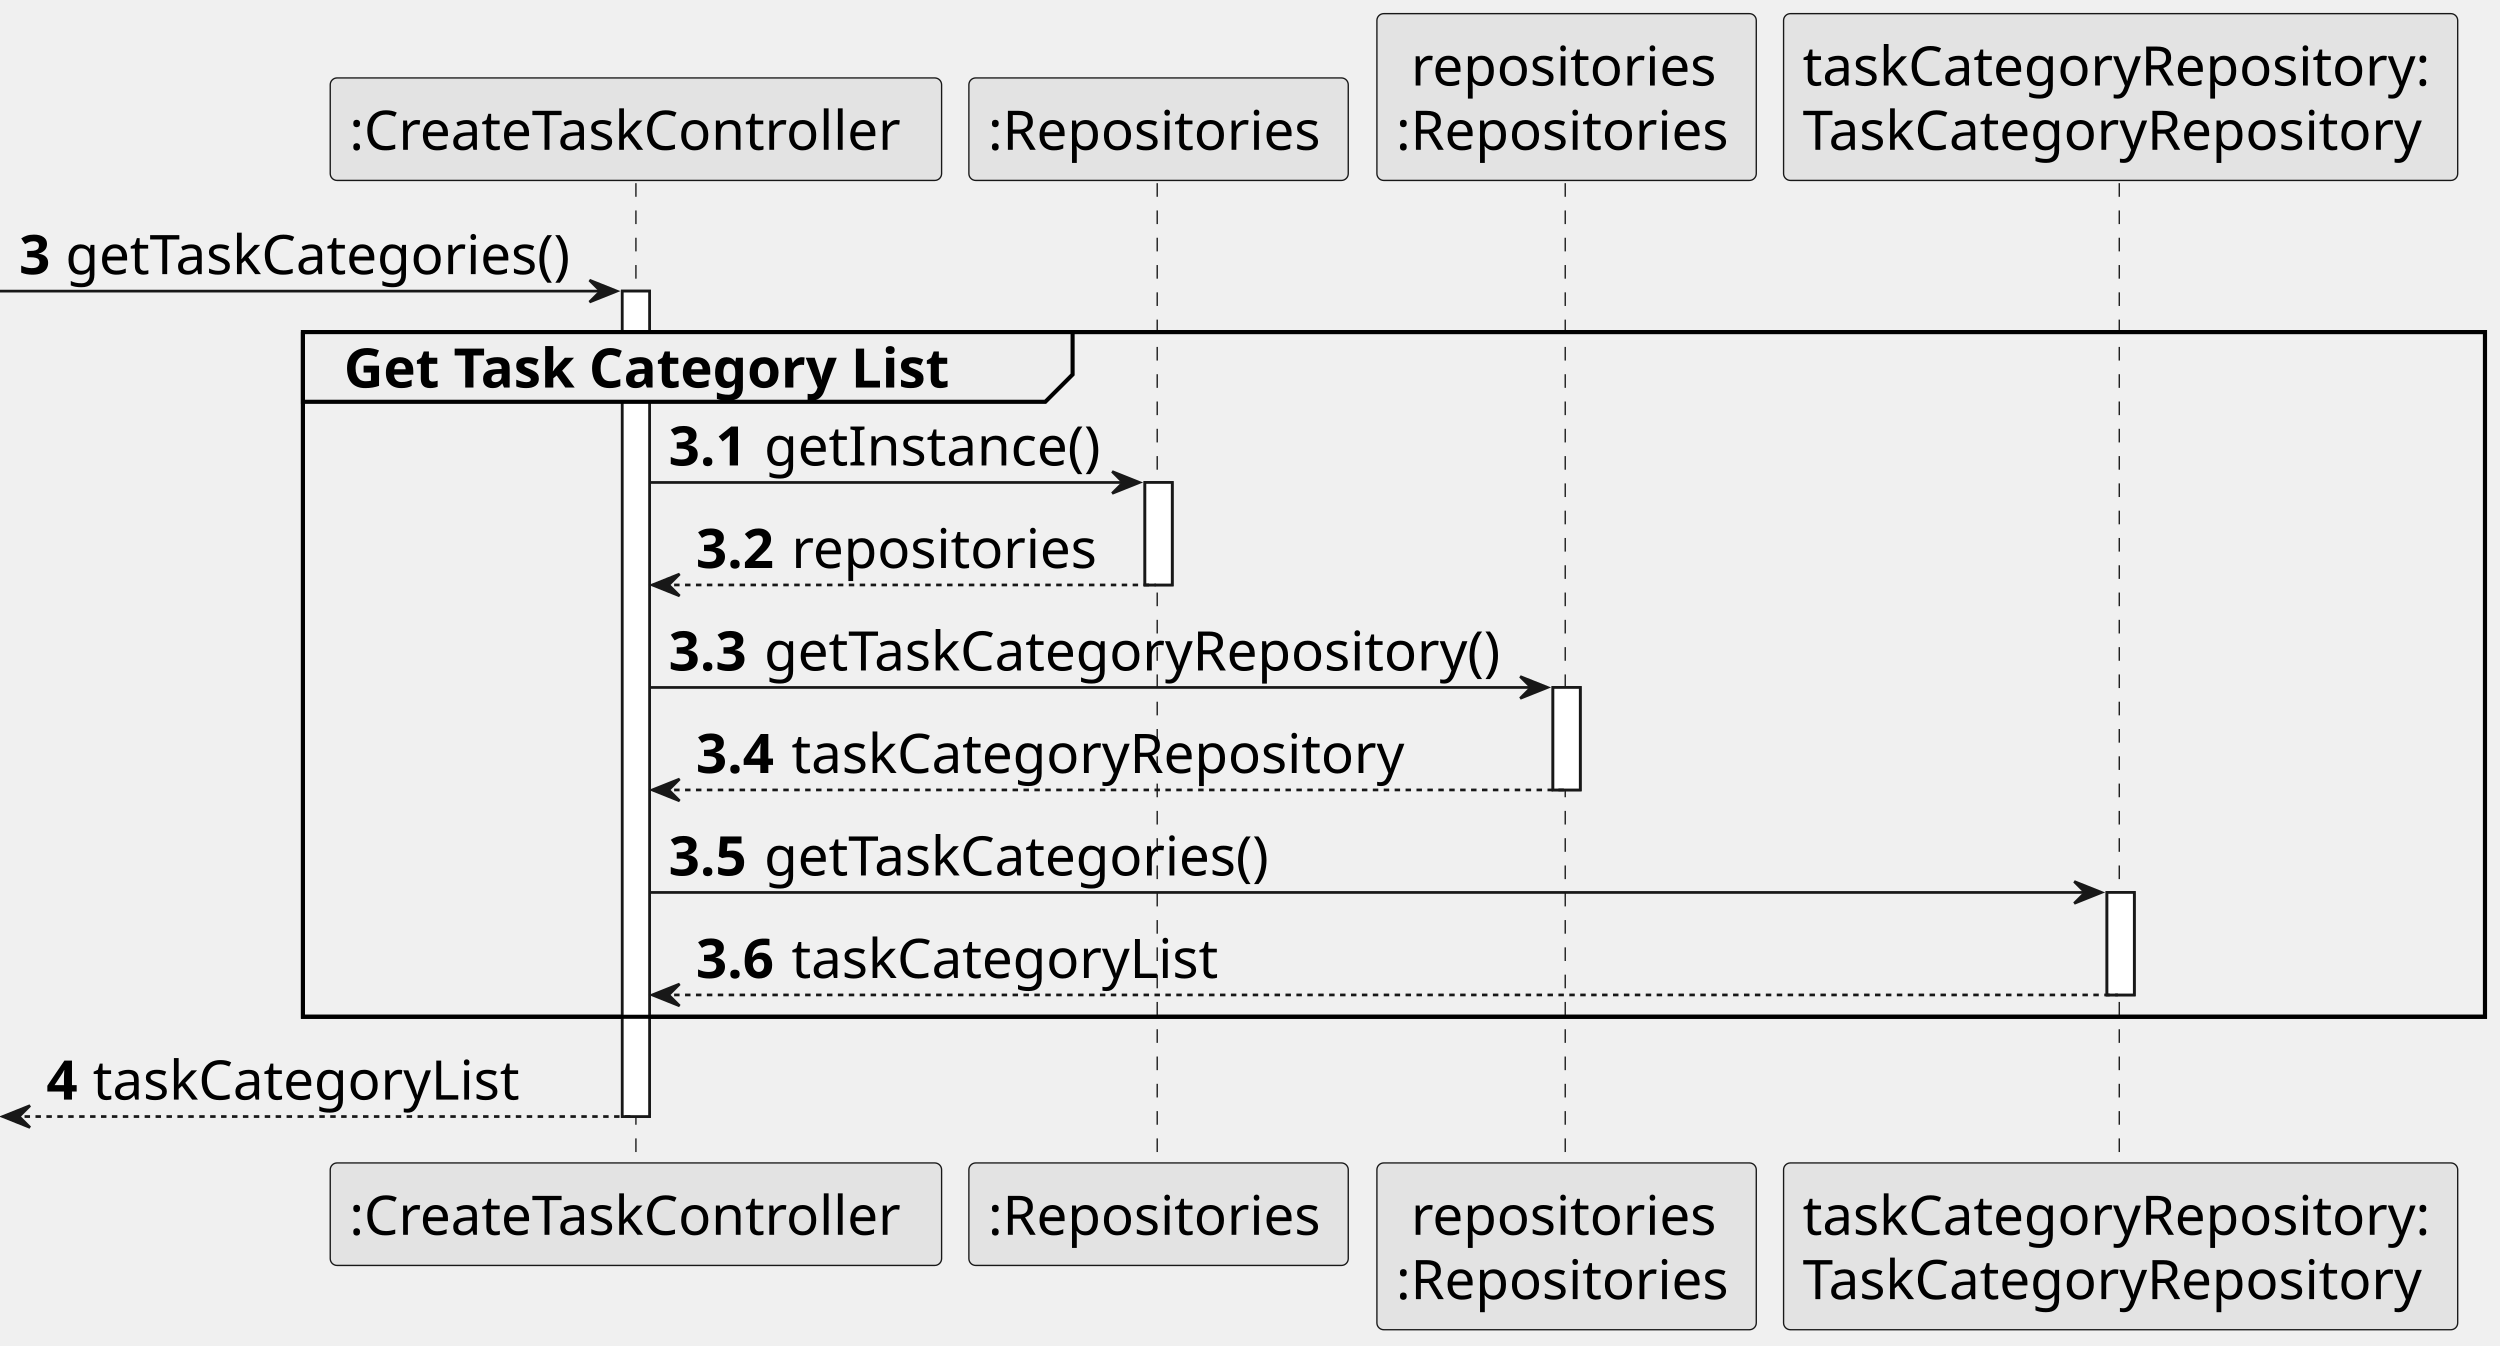
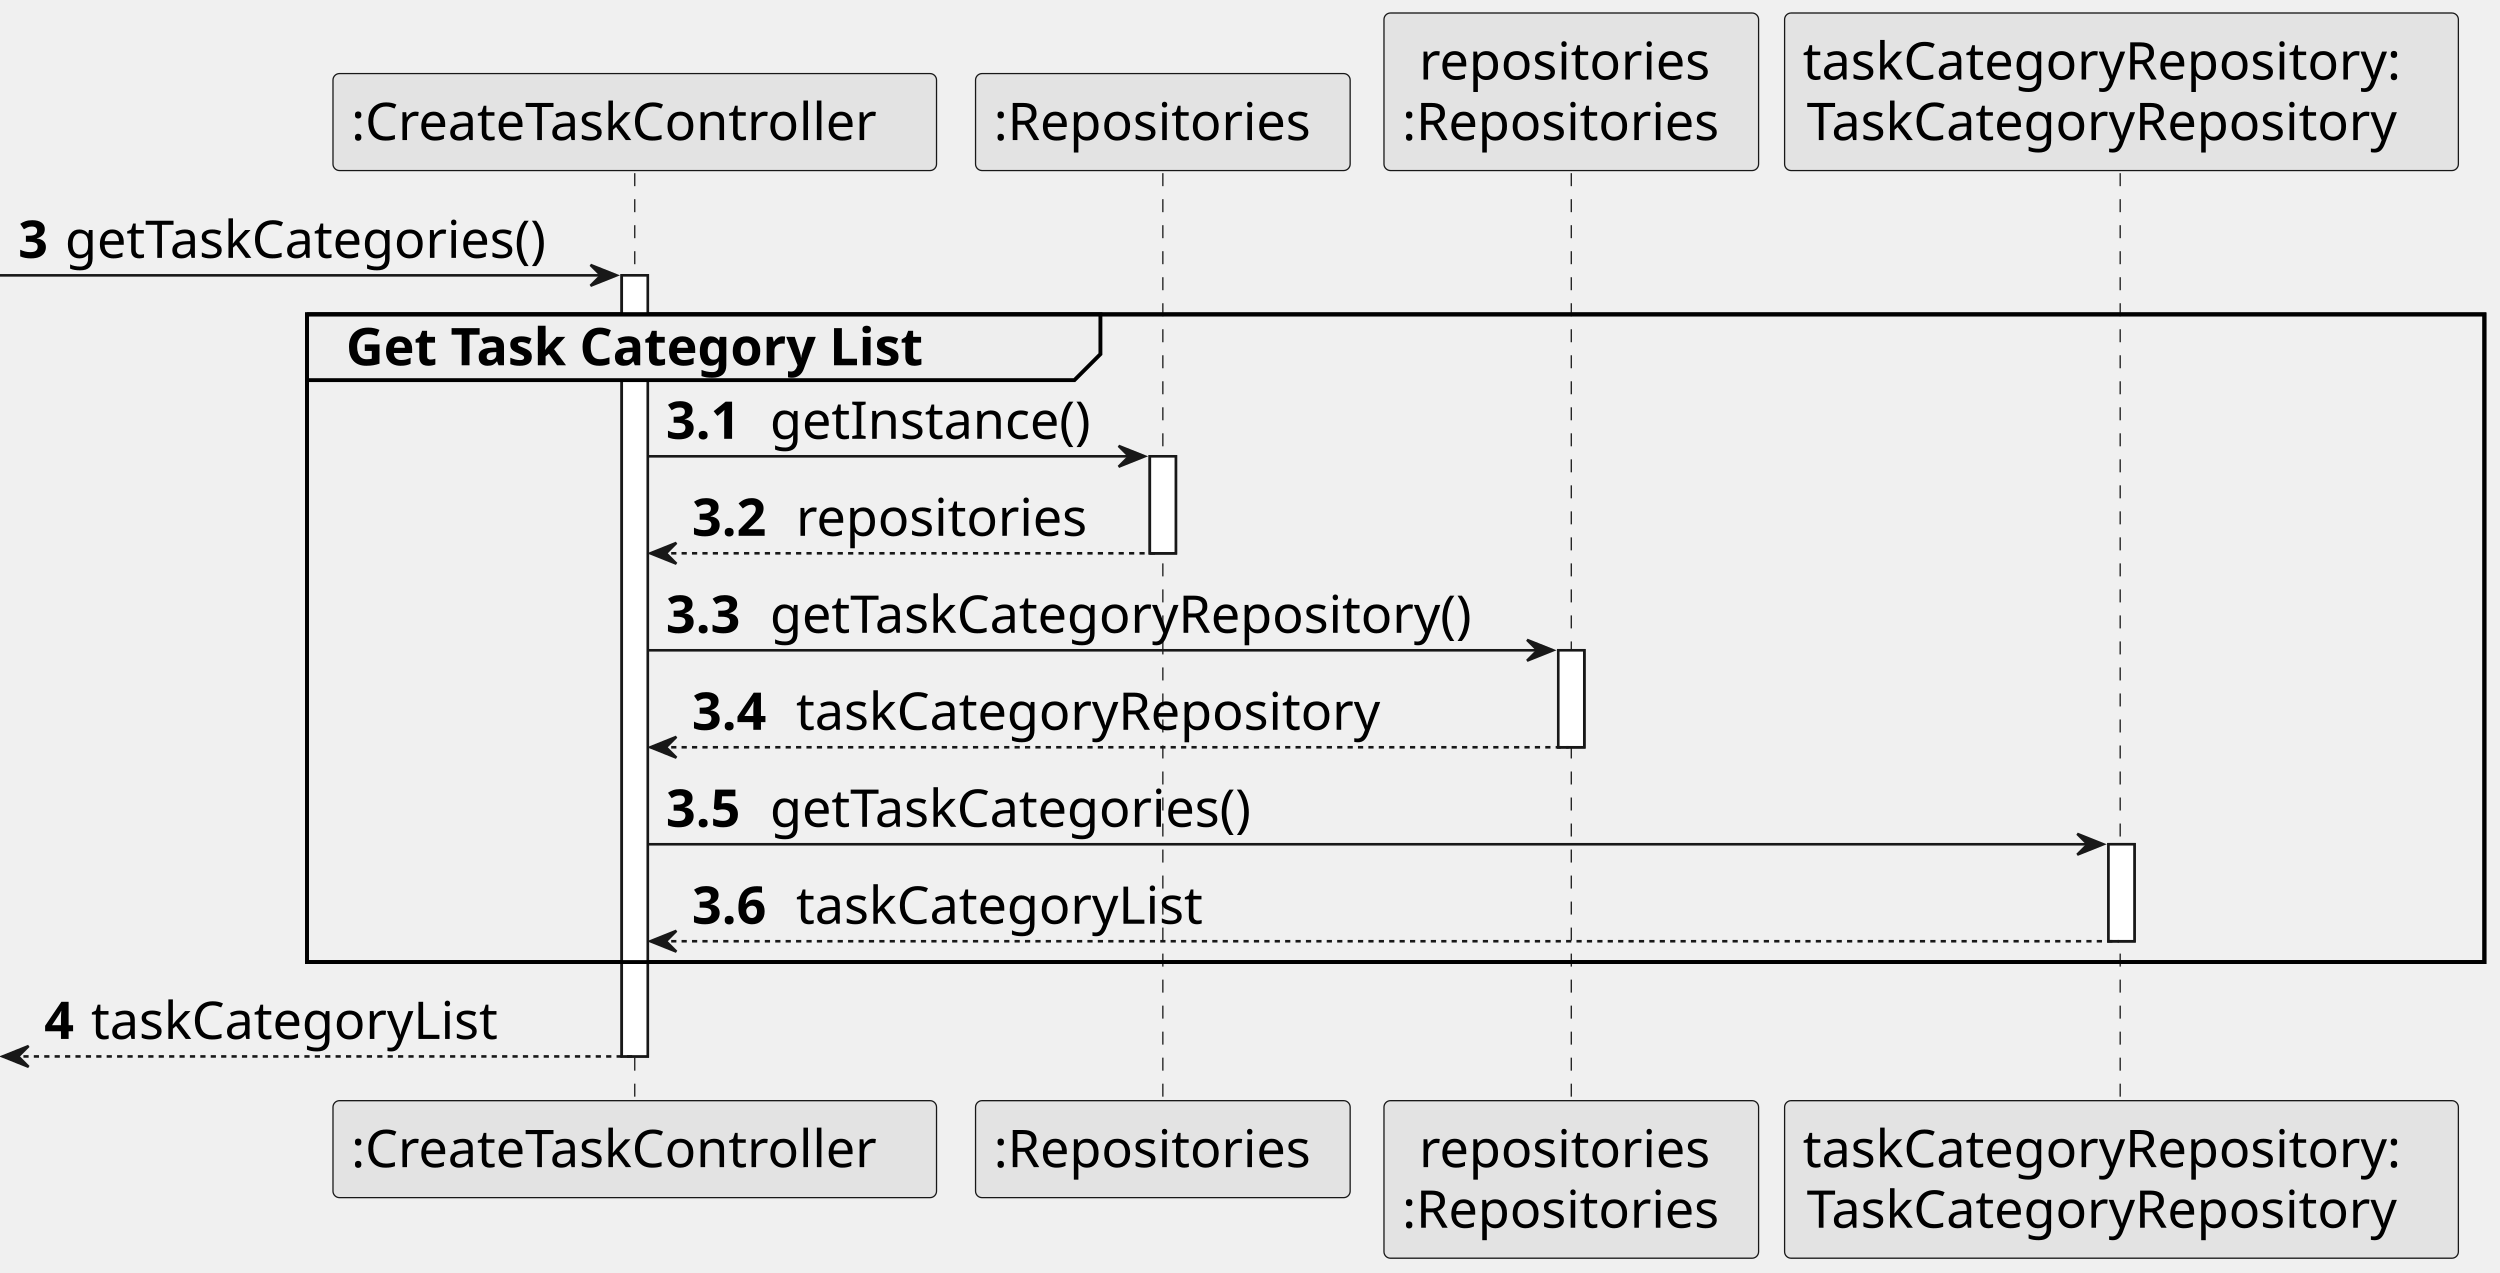
- <svg xmlns="http://www.w3.org/2000/svg" contentStyleType="text/css" height="493px" preserveAspectRatio="none" style="width:916px;height:493px;background:#FFFFFF;" version="1.1" viewBox="0 0 916 493" width="916px" zoomAndPan="magnify">
+ <svg xmlns="http://www.w3.org/2000/svg" contentStyleType="text/css" height="489px" preserveAspectRatio="none" style="width:961px;height:489px;background:#FFFFFF;" version="1.1" viewBox="0 0 961 489" width="961px" zoomAndPan="magnify">
  <defs />
  <g>
-     <rect fill="#FFFFFF" height="302.438" style="stroke:#181818;stroke-width:1.0;" width="10" x="228" y="106.664" />
-     <rect fill="#FFFFFF" height="37.555" style="stroke:#181818;stroke-width:1.0;" width="10" x="419.5" y="176.773" />
-     <rect fill="#FFFFFF" height="37.555" style="stroke:#181818;stroke-width:1.0;" width="10" x="569" y="251.883" />
-     <rect fill="#FFFFFF" height="37.555" style="stroke:#181818;stroke-width:1.0;" width="10" x="772" y="326.992" />
-     <rect fill="none" height="250.883" style="stroke:#000000;stroke-width:1.5;" width="799.5" x="111" y="121.664" />
-     <line style="stroke:#181818;stroke-width:0.5;stroke-dasharray:5.0,5.0;" x1="233" x2="233" y1="67.109" y2="427.102" />
-     <line style="stroke:#181818;stroke-width:0.5;stroke-dasharray:5.0,5.0;" x1="424" x2="424" y1="67.109" y2="427.102" />
-     <line style="stroke:#181818;stroke-width:0.5;stroke-dasharray:5.0,5.0;" x1="573.5" x2="573.5" y1="67.109" y2="427.102" />
-     <line style="stroke:#181818;stroke-width:0.5;stroke-dasharray:5.0,5.0;" x1="776.5" x2="776.5" y1="67.109" y2="427.102" />
-     <rect fill="#E3E3E3" height="37.555" rx="2.5" ry="2.5" style="stroke:#181818;stroke-width:0.5;" width="224" x="121" y="28.555" />
-     <text fill="#000000" font-family="sans-serif" font-size="20" lengthAdjust="spacing" textLength="210" x="128" y="54.891">:CreateTaskController</text>
-     <rect fill="#E3E3E3" height="37.555" rx="2.5" ry="2.5" style="stroke:#181818;stroke-width:0.5;" width="224" x="121" y="426.102" />
-     <text fill="#000000" font-family="sans-serif" font-size="20" lengthAdjust="spacing" textLength="210" x="128" y="452.438">:CreateTaskController</text>
-     <rect fill="#E3E3E3" height="37.555" rx="2.5" ry="2.5" style="stroke:#181818;stroke-width:0.5;" width="139" x="355" y="28.555" />
-     <text fill="#000000" font-family="sans-serif" font-size="20" lengthAdjust="spacing" textLength="125" x="362" y="54.891">:Repositories</text>
-     <rect fill="#E3E3E3" height="37.555" rx="2.5" ry="2.5" style="stroke:#181818;stroke-width:0.5;" width="139" x="355" y="426.102" />
-     <text fill="#000000" font-family="sans-serif" font-size="20" lengthAdjust="spacing" textLength="125" x="362" y="452.438">:Repositories</text>
-     <rect fill="#E3E3E3" height="61.109" rx="2.5" ry="2.5" style="stroke:#181818;stroke-width:0.5;" width="139" x="504.5" y="5" />
-     <text fill="#000000" font-family="sans-serif" font-size="20" lengthAdjust="spacing" textLength="114" x="517" y="31.336">repositories</text>
-     <text fill="#000000" font-family="sans-serif" font-size="20" lengthAdjust="spacing" textLength="125" x="511.5" y="54.891">:Repositories</text>
-     <rect fill="#E3E3E3" height="61.109" rx="2.5" ry="2.5" style="stroke:#181818;stroke-width:0.5;" width="139" x="504.5" y="426.102" />
-     <text fill="#000000" font-family="sans-serif" font-size="20" lengthAdjust="spacing" textLength="114" x="517" y="452.438">repositories</text>
-     <text fill="#000000" font-family="sans-serif" font-size="20" lengthAdjust="spacing" textLength="125" x="511.5" y="475.992">:Repositories</text>
-     <rect fill="#E3E3E3" height="61.109" rx="2.5" ry="2.5" style="stroke:#181818;stroke-width:0.5;" width="247" x="653.5" y="5" />
-     <text fill="#000000" font-family="sans-serif" font-size="20" lengthAdjust="spacing" textLength="233" x="660.5" y="31.336">taskCategoryRepository:</text>
-     <text fill="#000000" font-family="sans-serif" font-size="20" lengthAdjust="spacing" textLength="233" x="660.5" y="54.891">TaskCategoryRepository</text>
-     <rect fill="#E3E3E3" height="61.109" rx="2.5" ry="2.5" style="stroke:#181818;stroke-width:0.5;" width="247" x="653.5" y="426.102" />
-     <text fill="#000000" font-family="sans-serif" font-size="20" lengthAdjust="spacing" textLength="233" x="660.5" y="452.438">taskCategoryRepository:</text>
-     <text fill="#000000" font-family="sans-serif" font-size="20" lengthAdjust="spacing" textLength="233" x="660.5" y="475.992">TaskCategoryRepository</text>
-     <rect fill="#FFFFFF" height="302.438" style="stroke:#181818;stroke-width:1.0;" width="10" x="228" y="106.664" />
-     <rect fill="#FFFFFF" height="37.555" style="stroke:#181818;stroke-width:1.0;" width="10" x="419.5" y="176.773" />
-     <rect fill="#FFFFFF" height="37.555" style="stroke:#181818;stroke-width:1.0;" width="10" x="569" y="251.883" />
-     <rect fill="#FFFFFF" height="37.555" style="stroke:#181818;stroke-width:1.0;" width="10" x="772" y="326.992" />
-     <polygon fill="#181818" points="216,102.664,226,106.664,216,110.664,220,106.664" style="stroke:#181818;stroke-width:1.0;" />
-     <line style="stroke:#181818;stroke-width:1.0;" x1="0" x2="222" y1="106.664" y2="106.664" />
-     <text fill="#000000" font-family="sans-serif" font-size="20" font-weight="bold" lengthAdjust="spacing" textLength="13" x="7" y="100.445">3</text>
-     <text fill="#000000" font-family="sans-serif" font-size="20" lengthAdjust="spacing" textLength="192" x="24" y="100.445">getTaskCategories()</text>
-     <path d="M111,121.664 L393,121.664 L393,137.219 L383,147.219 L111,147.219 L111,121.664 " fill="#EEEEEE" style="stroke:#000000;stroke-width:1.5;" />
-     <rect fill="none" height="250.883" style="stroke:#000000;stroke-width:1.5;" width="799.5" x="111" y="121.664" />
-     <text fill="#000000" font-family="sans-serif" font-size="20" font-weight="bold" lengthAdjust="spacing" textLength="237" x="126" y="142">Get Task Category List</text>
-     <polygon fill="#181818" points="407.5,172.773,417.5,176.773,407.5,180.773,411.5,176.773" style="stroke:#181818;stroke-width:1.0;" />
-     <line style="stroke:#181818;stroke-width:1.0;" x1="238" x2="413.5" y1="176.773" y2="176.773" />
-     <text fill="#000000" font-family="sans-serif" font-size="20" font-weight="bold" lengthAdjust="spacing" textLength="31" x="245" y="170.555">3.1</text>
-     <text fill="#000000" font-family="sans-serif" font-size="20" lengthAdjust="spacing" textLength="123" x="280" y="170.555">getInstance()</text>
-     <polygon fill="#181818" points="249,210.328,239,214.328,249,218.328,245,214.328" style="stroke:#181818;stroke-width:1.0;" />
-     <line style="stroke:#181818;stroke-width:1.0;stroke-dasharray:2.0,2.0;" x1="243" x2="423.5" y1="214.328" y2="214.328" />
-     <text fill="#000000" font-family="sans-serif" font-size="20" font-weight="bold" lengthAdjust="spacing" textLength="31" x="255" y="208.109">3.2</text>
-     <text fill="#000000" font-family="sans-serif" font-size="20" lengthAdjust="spacing" textLength="114" x="290" y="208.109">repositories</text>
-     <polygon fill="#181818" points="557,247.883,567,251.883,557,255.883,561,251.883" style="stroke:#181818;stroke-width:1.0;" />
-     <line style="stroke:#181818;stroke-width:1.0;" x1="238" x2="563" y1="251.883" y2="251.883" />
-     <text fill="#000000" font-family="sans-serif" font-size="20" font-weight="bold" lengthAdjust="spacing" textLength="31" x="245" y="245.664">3.3</text>
-     <text fill="#000000" font-family="sans-serif" font-size="20" lengthAdjust="spacing" textLength="277" x="280" y="245.664">getTaskCategoryRepository()</text>
-     <polygon fill="#181818" points="249,285.438,239,289.438,249,293.438,245,289.438" style="stroke:#181818;stroke-width:1.0;" />
-     <line style="stroke:#181818;stroke-width:1.0;stroke-dasharray:2.0,2.0;" x1="243" x2="573" y1="289.438" y2="289.438" />
-     <text fill="#000000" font-family="sans-serif" font-size="20" font-weight="bold" lengthAdjust="spacing" textLength="31" x="255" y="283.219">3.4</text>
-     <text fill="#000000" font-family="sans-serif" font-size="20" lengthAdjust="spacing" textLength="227" x="290" y="283.219">taskCategoryRepository</text>
-     <polygon fill="#181818" points="760,322.992,770,326.992,760,330.992,764,326.992" style="stroke:#181818;stroke-width:1.0;" />
-     <line style="stroke:#181818;stroke-width:1.0;" x1="238" x2="766" y1="326.992" y2="326.992" />
-     <text fill="#000000" font-family="sans-serif" font-size="20" font-weight="bold" lengthAdjust="spacing" textLength="31" x="245" y="320.773">3.5</text>
-     <text fill="#000000" font-family="sans-serif" font-size="20" lengthAdjust="spacing" textLength="192" x="280" y="320.773">getTaskCategories()</text>
-     <polygon fill="#181818" points="249,360.547,239,364.547,249,368.547,245,364.547" style="stroke:#181818;stroke-width:1.0;" />
-     <line style="stroke:#181818;stroke-width:1.0;stroke-dasharray:2.0,2.0;" x1="243" x2="776" y1="364.547" y2="364.547" />
-     <text fill="#000000" font-family="sans-serif" font-size="20" font-weight="bold" lengthAdjust="spacing" textLength="31" x="255" y="358.328">3.6</text>
-     <text fill="#000000" font-family="sans-serif" font-size="20" lengthAdjust="spacing" textLength="159" x="290" y="358.328">taskCategoryList</text>
-     <polygon fill="#181818" points="11,405.102,1,409.102,11,413.102,7,409.102" style="stroke:#181818;stroke-width:1.0;" />
-     <line style="stroke:#181818;stroke-width:1.0;stroke-dasharray:2.0,2.0;" x1="5" x2="232" y1="409.102" y2="409.102" />
-     <text fill="#000000" font-family="sans-serif" font-size="20" font-weight="bold" lengthAdjust="spacing" textLength="13" x="17" y="402.883">4</text>
-     <text fill="#000000" font-family="sans-serif" font-size="20" lengthAdjust="spacing" textLength="159" x="34" y="402.883">taskCategoryList</text>
+     <rect fill="#FFFFFF" height="300.25" style="stroke:#181818;stroke-width:1.0;" width="10" x="239" y="105.844" />
+     <rect fill="#FFFFFF" height="37.281" style="stroke:#181818;stroke-width:1.0;" width="10" x="442" y="175.406" />
+     <rect fill="#FFFFFF" height="37.281" style="stroke:#181818;stroke-width:1.0;" width="10" x="599" y="249.969" />
+     <rect fill="#FFFFFF" height="37.281" style="stroke:#181818;stroke-width:1.0;" width="10" x="810.5" y="324.531" />
+     <rect fill="none" height="248.969" style="stroke:#000000;stroke-width:1.5;" width="837" x="118" y="120.844" />
+     <line style="stroke:#181818;stroke-width:0.5;stroke-dasharray:5.0,5.0;" x1="244" x2="244" y1="66.562" y2="424.094" />
+     <line style="stroke:#181818;stroke-width:0.5;stroke-dasharray:5.0,5.0;" x1="447" x2="447" y1="66.562" y2="424.094" />
+     <line style="stroke:#181818;stroke-width:0.5;stroke-dasharray:5.0,5.0;" x1="604" x2="604" y1="66.562" y2="424.094" />
+     <line style="stroke:#181818;stroke-width:0.5;stroke-dasharray:5.0,5.0;" x1="815" x2="815" y1="66.562" y2="424.094" />
+     <rect fill="#E3E3E3" height="37.281" rx="2.5" ry="2.5" style="stroke:#181818;stroke-width:0.5;" width="232" x="128" y="28.281" />
+     <text fill="#000000" font-family="sans-serif" font-size="20" lengthAdjust="spacing" textLength="218" x="135" y="53.846">:CreateTaskController</text>
+     <rect fill="#E3E3E3" height="37.281" rx="2.5" ry="2.5" style="stroke:#181818;stroke-width:0.5;" width="232" x="128" y="423.094" />
+     <text fill="#000000" font-family="sans-serif" font-size="20" lengthAdjust="spacing" textLength="218" x="135" y="448.658">:CreateTaskController</text>
+     <rect fill="#E3E3E3" height="37.281" rx="2.5" ry="2.5" style="stroke:#181818;stroke-width:0.5;" width="144" x="375" y="28.281" />
+     <text fill="#000000" font-family="sans-serif" font-size="20" lengthAdjust="spacing" textLength="130" x="382" y="53.846">:Repositories</text>
+     <rect fill="#E3E3E3" height="37.281" rx="2.5" ry="2.5" style="stroke:#181818;stroke-width:0.5;" width="144" x="375" y="423.094" />
+     <text fill="#000000" font-family="sans-serif" font-size="20" lengthAdjust="spacing" textLength="130" x="382" y="448.658">:Repositories</text>
+     <rect fill="#E3E3E3" height="60.562" rx="2.5" ry="2.5" style="stroke:#181818;stroke-width:0.5;" width="144" x="532" y="5" />
+     <text fill="#000000" font-family="sans-serif" font-size="20" lengthAdjust="spacing" textLength="117" x="545.5" y="30.564">repositories</text>
+     <text fill="#000000" font-family="sans-serif" font-size="20" lengthAdjust="spacing" textLength="130" x="539" y="53.846">:Repositories</text>
+     <rect fill="#E3E3E3" height="60.562" rx="2.5" ry="2.5" style="stroke:#181818;stroke-width:0.5;" width="144" x="532" y="423.094" />
+     <text fill="#000000" font-family="sans-serif" font-size="20" lengthAdjust="spacing" textLength="117" x="545.5" y="448.658">repositories</text>
+     <text fill="#000000" font-family="sans-serif" font-size="20" lengthAdjust="spacing" textLength="130" x="539" y="471.94">:Repositories</text>
+     <rect fill="#E3E3E3" height="60.562" rx="2.5" ry="2.5" style="stroke:#181818;stroke-width:0.5;" width="259" x="686" y="5" />
+     <text fill="#000000" font-family="sans-serif" font-size="20" lengthAdjust="spacing" textLength="245" x="693" y="30.564">taskCategoryRepository:</text>
+     <text fill="#000000" font-family="sans-serif" font-size="20" lengthAdjust="spacing" textLength="242" x="694.5" y="53.846">TaskCategoryRepository</text>
+     <rect fill="#E3E3E3" height="60.562" rx="2.5" ry="2.5" style="stroke:#181818;stroke-width:0.5;" width="259" x="686" y="423.094" />
+     <text fill="#000000" font-family="sans-serif" font-size="20" lengthAdjust="spacing" textLength="245" x="693" y="448.658">taskCategoryRepository:</text>
+     <text fill="#000000" font-family="sans-serif" font-size="20" lengthAdjust="spacing" textLength="242" x="694.5" y="471.94">TaskCategoryRepository</text>
+     <rect fill="#FFFFFF" height="300.25" style="stroke:#181818;stroke-width:1.0;" width="10" x="239" y="105.844" />
+     <rect fill="#FFFFFF" height="37.281" style="stroke:#181818;stroke-width:1.0;" width="10" x="442" y="175.406" />
+     <rect fill="#FFFFFF" height="37.281" style="stroke:#181818;stroke-width:1.0;" width="10" x="599" y="249.969" />
+     <rect fill="#FFFFFF" height="37.281" style="stroke:#181818;stroke-width:1.0;" width="10" x="810.5" y="324.531" />
+     <polygon fill="#181818" points="227,101.844,237,105.844,227,109.844,231,105.844" style="stroke:#181818;stroke-width:1.0;" />
+     <line style="stroke:#181818;stroke-width:1.0;" x1="0" x2="233" y1="105.844" y2="105.844" />
+     <text fill="#000000" font-family="sans-serif" font-size="20" font-weight="bold" lengthAdjust="spacing" textLength="14" x="7" y="99.127">3</text>
+     <text fill="#000000" font-family="sans-serif" font-size="20" lengthAdjust="spacing" textLength="202" x="25" y="99.127">getTaskCategories()</text>
+     <path d="M118,120.844 L423,120.844 L423,136.125 L413,146.125 L118,146.125 L118,120.844 " fill="#EEEEEE" style="stroke:#000000;stroke-width:1.5;" />
+     <rect fill="none" height="248.969" style="stroke:#000000;stroke-width:1.5;" width="837" x="118" y="120.844" />
+     <text fill="#000000" font-family="sans-serif" font-size="20" font-weight="bold" lengthAdjust="spacing" textLength="260" x="133" y="140.408">Get Task Category List</text>
+     <polygon fill="#181818" points="430,171.406,440,175.406,430,179.406,434,175.406" style="stroke:#181818;stroke-width:1.0;" />
+     <line style="stroke:#181818;stroke-width:1.0;" x1="249" x2="436" y1="175.406" y2="175.406" />
+     <text fill="#000000" font-family="sans-serif" font-size="20" font-weight="bold" lengthAdjust="spacing" textLength="36" x="256" y="168.69">3.1</text>
+     <text fill="#000000" font-family="sans-serif" font-size="20" lengthAdjust="spacing" textLength="134" x="296" y="168.69">getInstance()</text>
+     <polygon fill="#181818" points="260,208.688,250,212.688,260,216.688,256,212.688" style="stroke:#181818;stroke-width:1.0;" />
+     <line style="stroke:#181818;stroke-width:1.0;stroke-dasharray:2.0,2.0;" x1="254" x2="446" y1="212.688" y2="212.688" />
+     <text fill="#000000" font-family="sans-serif" font-size="20" font-weight="bold" lengthAdjust="spacing" textLength="36" x="266" y="205.971">3.2</text>
+     <text fill="#000000" font-family="sans-serif" font-size="20" lengthAdjust="spacing" textLength="117" x="306" y="205.971">repositories</text>
+     <polygon fill="#181818" points="587,245.969,597,249.969,587,253.969,591,249.969" style="stroke:#181818;stroke-width:1.0;" />
+     <line style="stroke:#181818;stroke-width:1.0;" x1="249" x2="593" y1="249.969" y2="249.969" />
+     <text fill="#000000" font-family="sans-serif" font-size="20" font-weight="bold" lengthAdjust="spacing" textLength="36" x="256" y="243.252">3.3</text>
+     <text fill="#000000" font-family="sans-serif" font-size="20" lengthAdjust="spacing" textLength="291" x="296" y="243.252">getTaskCategoryRepository()</text>
+     <polygon fill="#181818" points="260,283.25,250,287.25,260,291.25,256,287.25" style="stroke:#181818;stroke-width:1.0;" />
+     <line style="stroke:#181818;stroke-width:1.0;stroke-dasharray:2.0,2.0;" x1="254" x2="603" y1="287.25" y2="287.25" />
+     <text fill="#000000" font-family="sans-serif" font-size="20" font-weight="bold" lengthAdjust="spacing" textLength="36" x="266" y="280.533">3.4</text>
+     <text fill="#000000" font-family="sans-serif" font-size="20" lengthAdjust="spacing" textLength="238" x="306" y="280.533">taskCategoryRepository</text>
+     <polygon fill="#181818" points="798.5,320.531,808.5,324.531,798.5,328.531,802.5,324.531" style="stroke:#181818;stroke-width:1.0;" />
+     <line style="stroke:#181818;stroke-width:1.0;" x1="249" x2="804.5" y1="324.531" y2="324.531" />
+     <text fill="#000000" font-family="sans-serif" font-size="20" font-weight="bold" lengthAdjust="spacing" textLength="36" x="256" y="317.815">3.5</text>
+     <text fill="#000000" font-family="sans-serif" font-size="20" lengthAdjust="spacing" textLength="202" x="296" y="317.815">getTaskCategories()</text>
+     <polygon fill="#181818" points="260,357.812,250,361.812,260,365.812,256,361.812" style="stroke:#181818;stroke-width:1.0;" />
+     <line style="stroke:#181818;stroke-width:1.0;stroke-dasharray:2.0,2.0;" x1="254" x2="814.5" y1="361.812" y2="361.812" />
+     <text fill="#000000" font-family="sans-serif" font-size="20" font-weight="bold" lengthAdjust="spacing" textLength="36" x="266" y="355.096">3.6</text>
+     <text fill="#000000" font-family="sans-serif" font-size="20" lengthAdjust="spacing" textLength="167" x="306" y="355.096">taskCategoryList</text>
+     <polygon fill="#181818" points="11,402.094,1,406.094,11,410.094,7,406.094" style="stroke:#181818;stroke-width:1.0;" />
+     <line style="stroke:#181818;stroke-width:1.0;stroke-dasharray:2.0,2.0;" x1="5" x2="243" y1="406.094" y2="406.094" />
+     <text fill="#000000" font-family="sans-serif" font-size="20" font-weight="bold" lengthAdjust="spacing" textLength="14" x="17" y="399.377">4</text>
+     <text fill="#000000" font-family="sans-serif" font-size="20" lengthAdjust="spacing" textLength="167" x="35" y="399.377">taskCategoryList</text>
  </g>
</svg>
